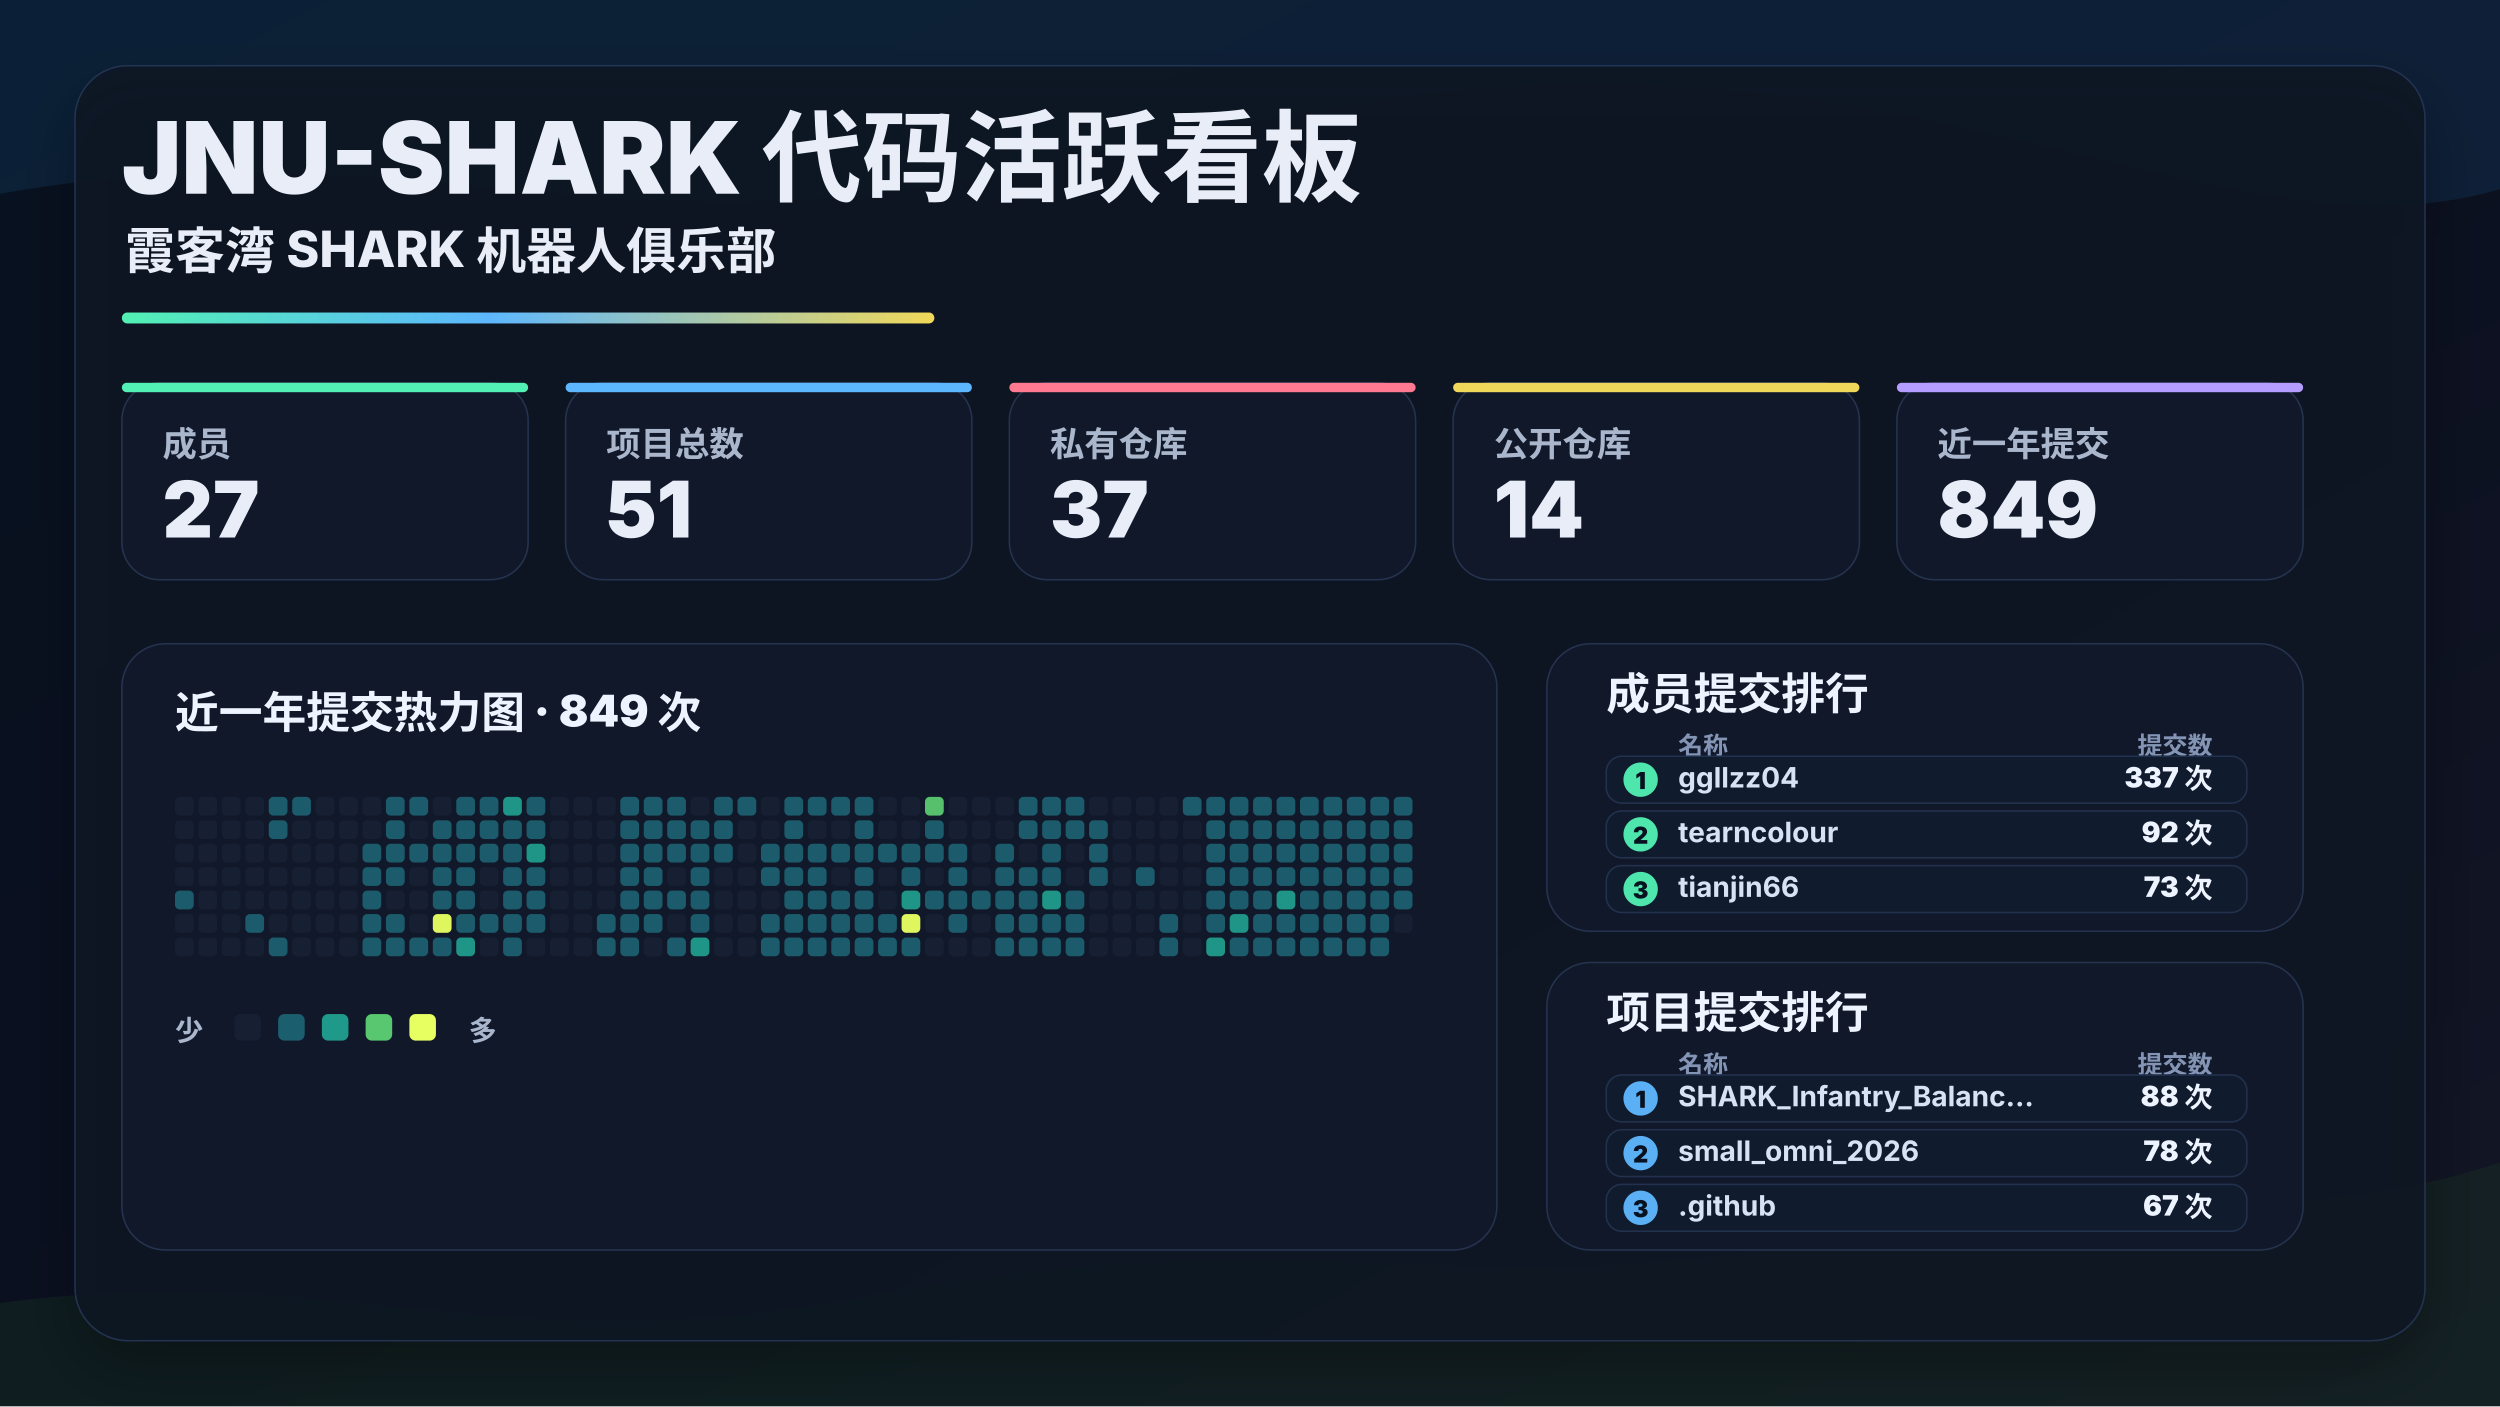
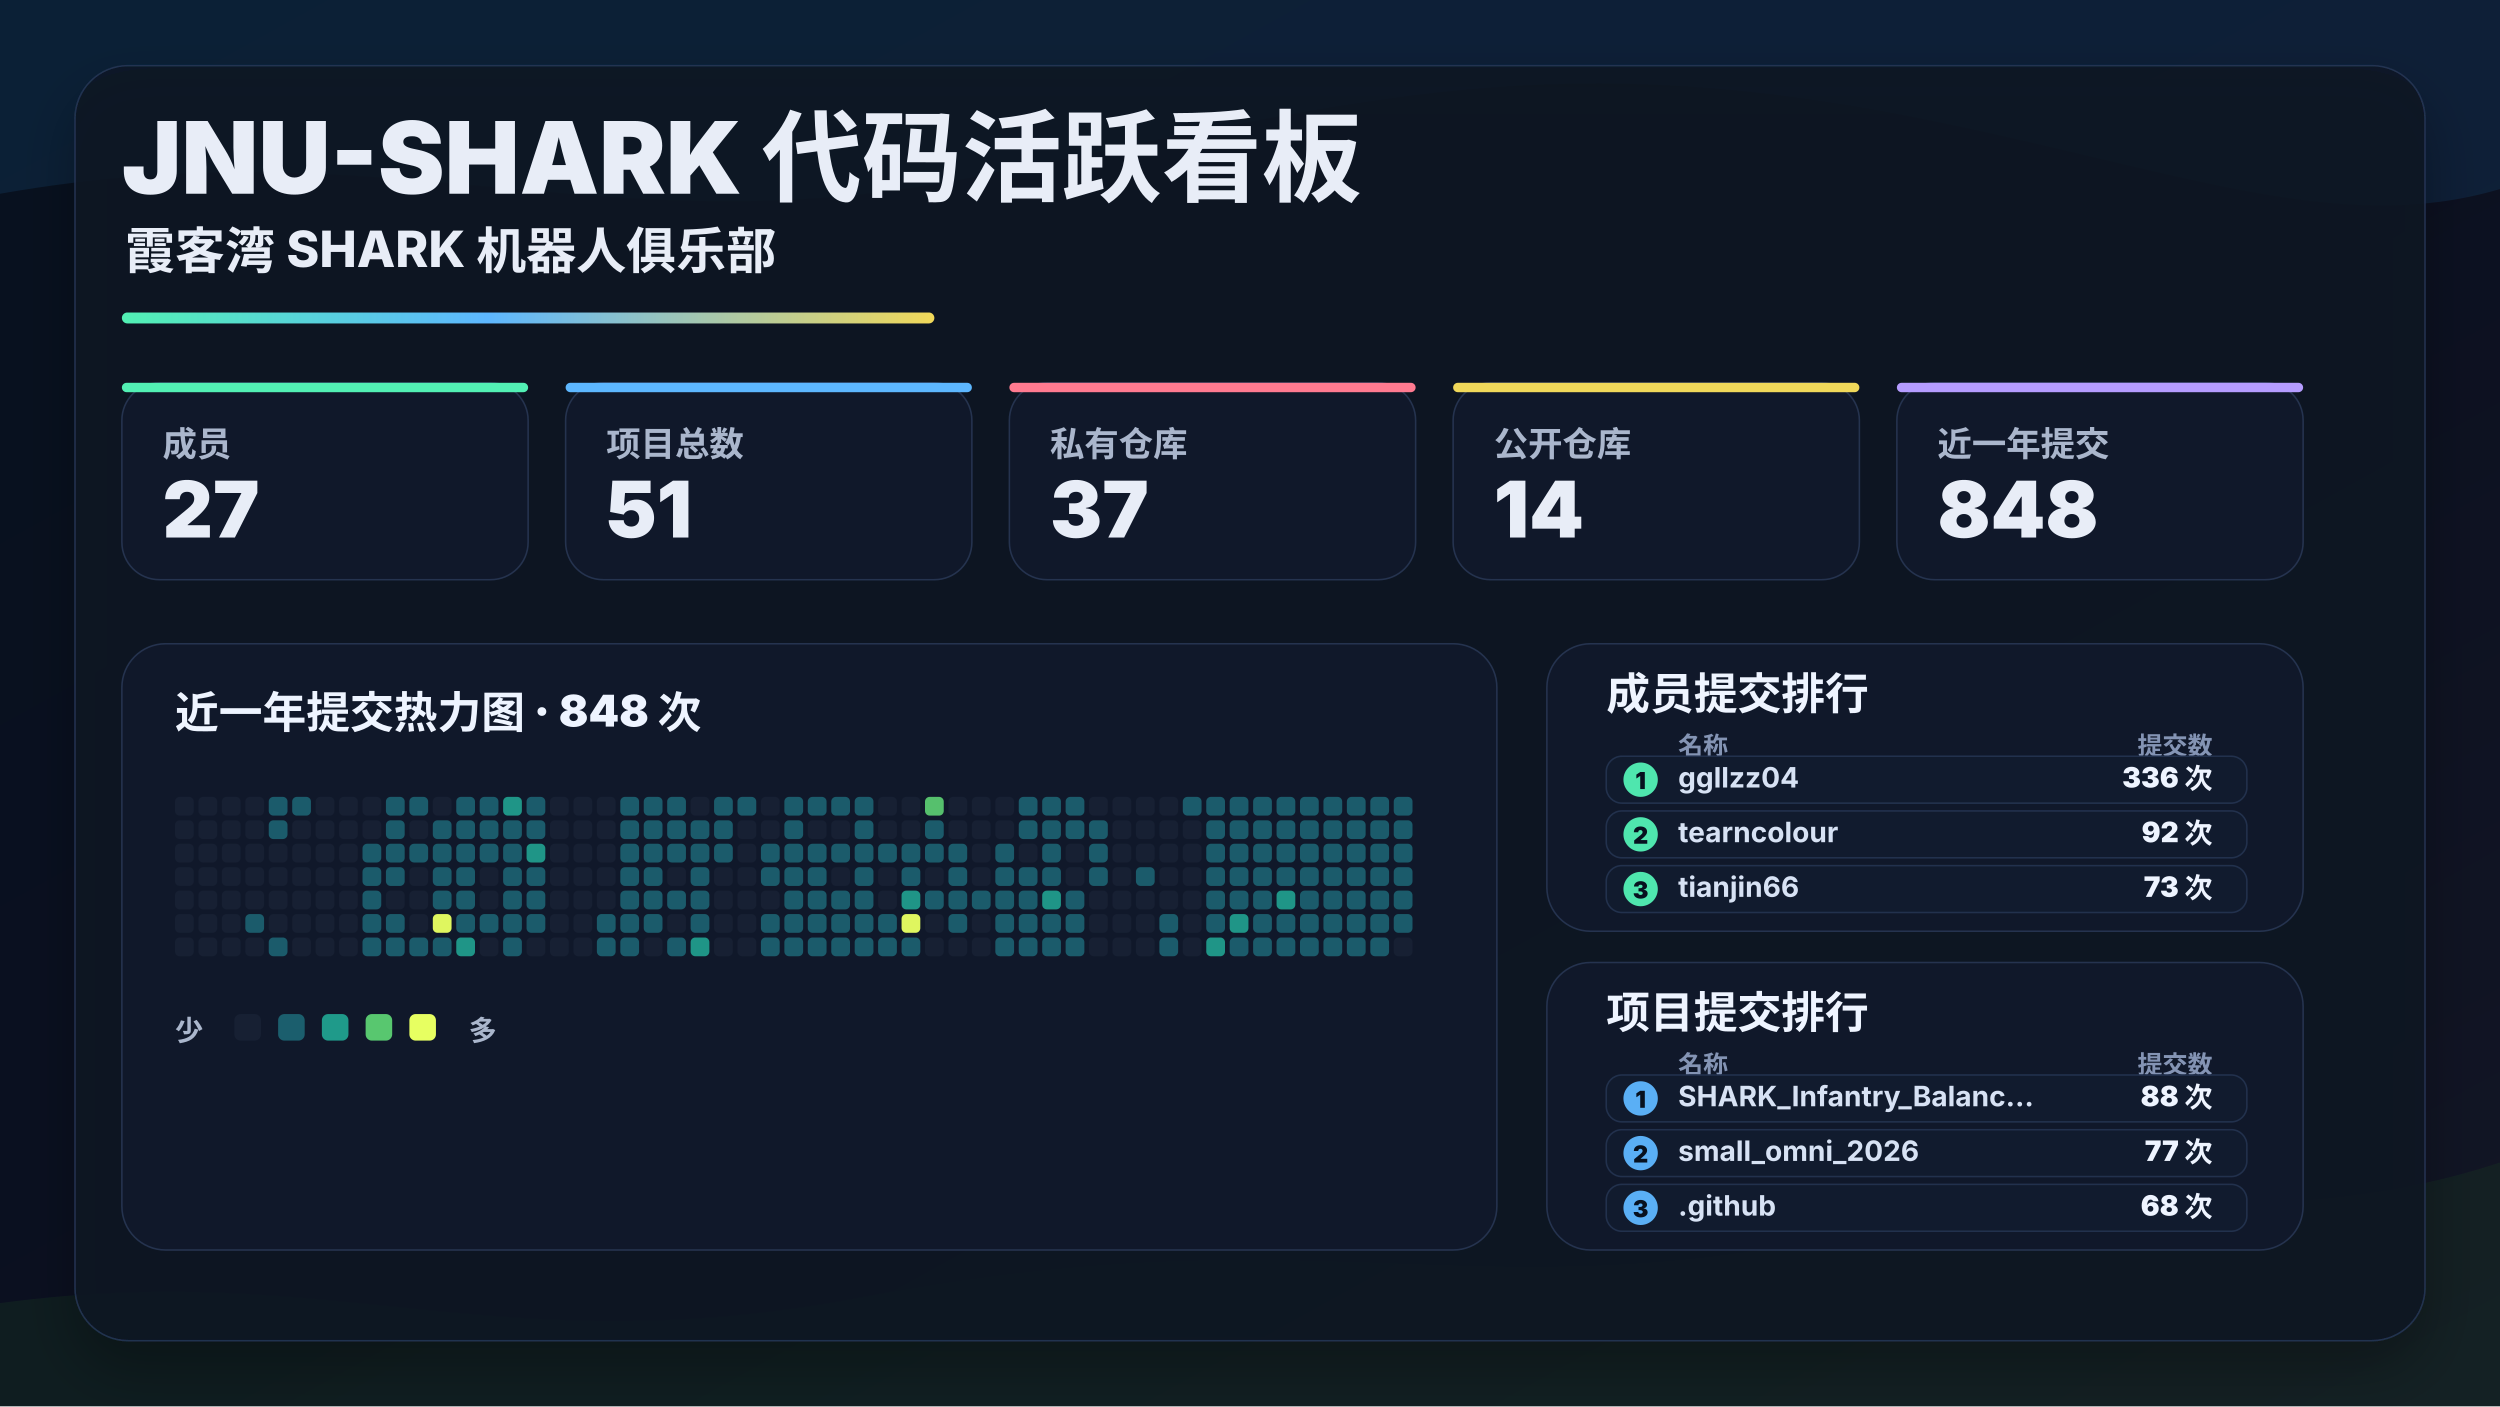
<svg xmlns="http://www.w3.org/2000/svg" width="1600" height="900" viewBox="0 0 1600 900" role="img" aria-labelledby="title desc">
  <defs>
    <linearGradient id="bg" x1="0" y1="0" x2="1" y2="1">
      <stop offset="0" stop-color="#07111f" />
      <stop offset="0.52" stop-color="#0b1020" />
      <stop offset="1" stop-color="#131625" />
    </linearGradient>
    <linearGradient id="hero" x1="0" y1="0" x2="1" y2="0">
      <stop offset="0" stop-color="#52f0b4" />
      <stop offset="0.45" stop-color="#5db7ff" />
      <stop offset="1" stop-color="#f0d85a" />
    </linearGradient>
    <filter id="softShadow" x="-10%" y="-10%" width="120%" height="120%">
      <feDropShadow dx="0" dy="18" stdDeviation="18" flood-color="#000000" flood-opacity="0.32" />
    </filter>
  </defs>
  <style>
    text { font-family: Inter, ui-sans-serif, system-ui, -apple-system, BlinkMacSystemFont, "Segoe UI", "PingFang SC", "Microsoft YaHei", sans-serif; fill: #e8edf7; }
    .title { font-size: 64px; font-weight: 900; letter-spacing: 0; }
    .subtitle { font-size: 32px; font-weight: 780; fill: #e8edf7; }
    .label { font-size: 22px; fill: #aab6cc; font-weight: 760; }
    .stat { font-size: 50px; font-weight: 900; }
    .section-title { font-size: 28px; font-weight: 860; fill: #eef4ff; }
    .table-head { font-size: 16px; fill: #8494b4; font-weight: 720; }
    .row-name { font-size: 18px; fill: #d7e2f4; font-weight: 720; }
    .row-value { font-size: 18px; fill: #eef4ff; font-weight: 860; }
    .rank { font-size: 15px; fill: #07111f; font-weight: 900; }
    .tiny { font-size: 18px; fill: #aab6cc; font-weight: 620; }
  </style>
  <rect width="1600" height="900" fill="url(#bg)" />
  <path d="M0 124 C250 80 385 160 620 114 C860 67 982 28 1220 74 C1392 108 1495 152 1600 121 L1600 0 L0 0 Z" fill="#12385c" opacity="0.38" />
  <path d="M0 834 C216 805 318 875 553 830 C835 776 935 837 1160 794 C1350 758 1464 789 1600 744 L1600 900 L0 900 Z" fill="#173622" opacity="0.36" />
  <g filter="url(#softShadow)">
    <rect x="48" y="42" width="1504" height="816" rx="34" fill="#0b1324" opacity="0.88" stroke="#263654" />
  </g>
  <text x="78" y="124" class="title">JNU-SHARK 代码活跃看板</text>
  <text x="80" y="172" class="subtitle">霞客湾 SHARK 机器人俱乐部</text>
  <rect x="78" y="200" width="520" height="7" rx="3.5" fill="url(#hero)" />
  <g>
    <rect x="78" y="245" width="260" height="126" rx="24" fill="#10182a" stroke="#25334f" />
    <rect x="78" y="245" width="260" height="6" rx="3" fill="#52f0b4" />
    <text x="104" y="292" class="label">成员</text>
    <text x="104" y="344" class="stat">27</text>
  </g>
  <g>
    <rect x="362" y="245" width="260" height="126" rx="24" fill="#10182a" stroke="#25334f" />
    <rect x="362" y="245" width="260" height="6" rx="3" fill="#5db7ff" />
    <text x="388" y="292" class="label">项目总数</text>
    <text x="388" y="344" class="stat">51</text>
  </g>
  <g>
    <rect x="646" y="245" width="260" height="126" rx="24" fill="#10182a" stroke="#25334f" />
    <rect x="646" y="245" width="260" height="6" rx="3" fill="#ff7a90" />
    <text x="672" y="292" class="label">私有仓库</text>
    <text x="672" y="344" class="stat">37</text>
  </g>
  <g>
    <rect x="930" y="245" width="260" height="126" rx="24" fill="#10182a" stroke="#25334f" />
    <rect x="930" y="245" width="260" height="6" rx="3" fill="#f0d85a" />
    <text x="956" y="292" class="label">公开仓库</text>
    <text x="956" y="344" class="stat">14</text>
  </g>
  <g>
    <rect x="1214" y="245" width="260" height="126" rx="24" fill="#10182a" stroke="#25334f" />
    <rect x="1214" y="245" width="260" height="6" rx="3" fill="#b59cff" />
    <text x="1240" y="292" class="label">近一年提交</text>
-     <text x="1240" y="344" class="stat">849</text>
+     <text x="1240" y="344" class="stat">848</text>
  </g>
  <rect x="78" y="412" width="880" height="388" rx="28" fill="#10182a" stroke="#25334f" />
-   <text x="112" y="466" class="section-title">近一年提交热力图 · 849 次</text>
+   <text x="112" y="466" class="section-title">近一年提交热力图 · 848 次</text>
  <rect x="112" y="510" width="12" height="12" rx="3" fill="#172033" opacity="0.96" />
  <rect x="112" y="525" width="12" height="12" rx="3" fill="#172033" opacity="0.96" />
  <rect x="112" y="540" width="12" height="12" rx="3" fill="#172033" opacity="0.96" />
  <rect x="112" y="555" width="12" height="12" rx="3" fill="#172033" opacity="0.96" />
-   <rect x="112" y="570" width="12" height="12" rx="3" fill="#1b5e6d" opacity="0.96" />
+   <rect x="112" y="570" width="12" height="12" rx="3" fill="#172033" opacity="0.96" />
  <rect x="112" y="585" width="12" height="12" rx="3" fill="#172033" opacity="0.96" />
  <rect x="112" y="600" width="12" height="12" rx="3" fill="#172033" opacity="0.96" />
  <rect x="127" y="510" width="12" height="12" rx="3" fill="#172033" opacity="0.96" />
  <rect x="127" y="525" width="12" height="12" rx="3" fill="#172033" opacity="0.96" />
  <rect x="127" y="540" width="12" height="12" rx="3" fill="#172033" opacity="0.96" />
  <rect x="127" y="555" width="12" height="12" rx="3" fill="#172033" opacity="0.96" />
  <rect x="127" y="570" width="12" height="12" rx="3" fill="#172033" opacity="0.96" />
  <rect x="127" y="585" width="12" height="12" rx="3" fill="#172033" opacity="0.96" />
  <rect x="127" y="600" width="12" height="12" rx="3" fill="#172033" opacity="0.96" />
  <rect x="142" y="510" width="12" height="12" rx="3" fill="#172033" opacity="0.96" />
  <rect x="142" y="525" width="12" height="12" rx="3" fill="#172033" opacity="0.96" />
  <rect x="142" y="540" width="12" height="12" rx="3" fill="#172033" opacity="0.96" />
  <rect x="142" y="555" width="12" height="12" rx="3" fill="#172033" opacity="0.96" />
  <rect x="142" y="570" width="12" height="12" rx="3" fill="#172033" opacity="0.96" />
  <rect x="142" y="585" width="12" height="12" rx="3" fill="#172033" opacity="0.96" />
  <rect x="142" y="600" width="12" height="12" rx="3" fill="#172033" opacity="0.96" />
  <rect x="157" y="510" width="12" height="12" rx="3" fill="#172033" opacity="0.96" />
  <rect x="157" y="525" width="12" height="12" rx="3" fill="#172033" opacity="0.96" />
  <rect x="157" y="540" width="12" height="12" rx="3" fill="#172033" opacity="0.96" />
  <rect x="157" y="555" width="12" height="12" rx="3" fill="#172033" opacity="0.96" />
  <rect x="157" y="570" width="12" height="12" rx="3" fill="#172033" opacity="0.96" />
  <rect x="157" y="585" width="12" height="12" rx="3" fill="#1b5e6d" opacity="0.96" />
  <rect x="157" y="600" width="12" height="12" rx="3" fill="#172033" opacity="0.96" />
  <rect x="172" y="510" width="12" height="12" rx="3" fill="#1b5e6d" opacity="0.96" />
  <rect x="172" y="525" width="12" height="12" rx="3" fill="#1b5e6d" opacity="0.96" />
  <rect x="172" y="540" width="12" height="12" rx="3" fill="#172033" opacity="0.96" />
  <rect x="172" y="555" width="12" height="12" rx="3" fill="#172033" opacity="0.96" />
  <rect x="172" y="570" width="12" height="12" rx="3" fill="#172033" opacity="0.96" />
  <rect x="172" y="585" width="12" height="12" rx="3" fill="#172033" opacity="0.96" />
  <rect x="172" y="600" width="12" height="12" rx="3" fill="#1b5e6d" opacity="0.96" />
  <rect x="187" y="510" width="12" height="12" rx="3" fill="#1b5e6d" opacity="0.96" />
  <rect x="187" y="525" width="12" height="12" rx="3" fill="#172033" opacity="0.96" />
  <rect x="187" y="540" width="12" height="12" rx="3" fill="#172033" opacity="0.96" />
  <rect x="187" y="555" width="12" height="12" rx="3" fill="#172033" opacity="0.96" />
  <rect x="187" y="570" width="12" height="12" rx="3" fill="#172033" opacity="0.96" />
  <rect x="187" y="585" width="12" height="12" rx="3" fill="#172033" opacity="0.96" />
  <rect x="187" y="600" width="12" height="12" rx="3" fill="#172033" opacity="0.96" />
  <rect x="202" y="510" width="12" height="12" rx="3" fill="#172033" opacity="0.96" />
  <rect x="202" y="525" width="12" height="12" rx="3" fill="#172033" opacity="0.96" />
  <rect x="202" y="540" width="12" height="12" rx="3" fill="#172033" opacity="0.96" />
  <rect x="202" y="555" width="12" height="12" rx="3" fill="#172033" opacity="0.96" />
  <rect x="202" y="570" width="12" height="12" rx="3" fill="#172033" opacity="0.96" />
  <rect x="202" y="585" width="12" height="12" rx="3" fill="#172033" opacity="0.96" />
  <rect x="202" y="600" width="12" height="12" rx="3" fill="#172033" opacity="0.96" />
  <rect x="217" y="510" width="12" height="12" rx="3" fill="#172033" opacity="0.96" />
  <rect x="217" y="525" width="12" height="12" rx="3" fill="#172033" opacity="0.96" />
  <rect x="217" y="540" width="12" height="12" rx="3" fill="#172033" opacity="0.96" />
  <rect x="217" y="555" width="12" height="12" rx="3" fill="#172033" opacity="0.96" />
  <rect x="217" y="570" width="12" height="12" rx="3" fill="#172033" opacity="0.96" />
  <rect x="217" y="585" width="12" height="12" rx="3" fill="#172033" opacity="0.96" />
  <rect x="217" y="600" width="12" height="12" rx="3" fill="#172033" opacity="0.96" />
  <rect x="232" y="510" width="12" height="12" rx="3" fill="#172033" opacity="0.96" />
  <rect x="232" y="525" width="12" height="12" rx="3" fill="#172033" opacity="0.96" />
  <rect x="232" y="540" width="12" height="12" rx="3" fill="#1b5e6d" opacity="0.96" />
  <rect x="232" y="555" width="12" height="12" rx="3" fill="#1b5e6d" opacity="0.96" />
  <rect x="232" y="570" width="12" height="12" rx="3" fill="#1b5e6d" opacity="0.96" />
  <rect x="232" y="585" width="12" height="12" rx="3" fill="#1b5e6d" opacity="0.96" />
  <rect x="232" y="600" width="12" height="12" rx="3" fill="#1b5e6d" opacity="0.96" />
  <rect x="247" y="510" width="12" height="12" rx="3" fill="#1b5e6d" opacity="0.96" />
  <rect x="247" y="525" width="12" height="12" rx="3" fill="#1b5e6d" opacity="0.96" />
  <rect x="247" y="540" width="12" height="12" rx="3" fill="#1b5e6d" opacity="0.96" />
  <rect x="247" y="555" width="12" height="12" rx="3" fill="#1b5e6d" opacity="0.96" />
  <rect x="247" y="570" width="12" height="12" rx="3" fill="#172033" opacity="0.96" />
  <rect x="247" y="585" width="12" height="12" rx="3" fill="#1b5e6d" opacity="0.96" />
  <rect x="247" y="600" width="12" height="12" rx="3" fill="#1b5e6d" opacity="0.96" />
  <rect x="262" y="510" width="12" height="12" rx="3" fill="#1b5e6d" opacity="0.96" />
  <rect x="262" y="525" width="12" height="12" rx="3" fill="#172033" opacity="0.96" />
  <rect x="262" y="540" width="12" height="12" rx="3" fill="#1b5e6d" opacity="0.96" />
  <rect x="262" y="555" width="12" height="12" rx="3" fill="#172033" opacity="0.96" />
  <rect x="262" y="570" width="12" height="12" rx="3" fill="#172033" opacity="0.96" />
  <rect x="262" y="585" width="12" height="12" rx="3" fill="#172033" opacity="0.96" />
  <rect x="262" y="600" width="12" height="12" rx="3" fill="#1b5e6d" opacity="0.96" />
  <rect x="277" y="510" width="12" height="12" rx="3" fill="#172033" opacity="0.96" />
  <rect x="277" y="525" width="12" height="12" rx="3" fill="#1b5e6d" opacity="0.96" />
  <rect x="277" y="540" width="12" height="12" rx="3" fill="#1b5e6d" opacity="0.96" />
  <rect x="277" y="555" width="12" height="12" rx="3" fill="#1b5e6d" opacity="0.96" />
  <rect x="277" y="570" width="12" height="12" rx="3" fill="#1b5e6d" opacity="0.96" />
  <rect x="277" y="585" width="12" height="12" rx="3" fill="#e7ff61" opacity="0.96" />
  <rect x="277" y="600" width="12" height="12" rx="3" fill="#1b5e6d" opacity="0.96" />
  <rect x="292" y="510" width="12" height="12" rx="3" fill="#1b5e6d" opacity="0.96" />
  <rect x="292" y="525" width="12" height="12" rx="3" fill="#1b5e6d" opacity="0.96" />
  <rect x="292" y="540" width="12" height="12" rx="3" fill="#1b5e6d" opacity="0.96" />
  <rect x="292" y="555" width="12" height="12" rx="3" fill="#1b5e6d" opacity="0.96" />
  <rect x="292" y="570" width="12" height="12" rx="3" fill="#1b5e6d" opacity="0.96" />
  <rect x="292" y="585" width="12" height="12" rx="3" fill="#1b5e6d" opacity="0.96" />
  <rect x="292" y="600" width="12" height="12" rx="3" fill="#1f9a8a" opacity="0.96" />
  <rect x="307" y="510" width="12" height="12" rx="3" fill="#1b5e6d" opacity="0.96" />
  <rect x="307" y="525" width="12" height="12" rx="3" fill="#1b5e6d" opacity="0.96" />
  <rect x="307" y="540" width="12" height="12" rx="3" fill="#1b5e6d" opacity="0.96" />
  <rect x="307" y="555" width="12" height="12" rx="3" fill="#172033" opacity="0.96" />
  <rect x="307" y="570" width="12" height="12" rx="3" fill="#172033" opacity="0.96" />
  <rect x="307" y="585" width="12" height="12" rx="3" fill="#1b5e6d" opacity="0.96" />
  <rect x="307" y="600" width="12" height="12" rx="3" fill="#172033" opacity="0.96" />
  <rect x="322" y="510" width="12" height="12" rx="3" fill="#1f9a8a" opacity="0.96" />
  <rect x="322" y="525" width="12" height="12" rx="3" fill="#1b5e6d" opacity="0.96" />
  <rect x="322" y="540" width="12" height="12" rx="3" fill="#1b5e6d" opacity="0.96" />
  <rect x="322" y="555" width="12" height="12" rx="3" fill="#1b5e6d" opacity="0.96" />
  <rect x="322" y="570" width="12" height="12" rx="3" fill="#1b5e6d" opacity="0.96" />
  <rect x="322" y="585" width="12" height="12" rx="3" fill="#1b5e6d" opacity="0.96" />
  <rect x="322" y="600" width="12" height="12" rx="3" fill="#1b5e6d" opacity="0.96" />
  <rect x="337" y="510" width="12" height="12" rx="3" fill="#1b5e6d" opacity="0.96" />
  <rect x="337" y="525" width="12" height="12" rx="3" fill="#1b5e6d" opacity="0.96" />
  <rect x="337" y="540" width="12" height="12" rx="3" fill="#1f9a8a" opacity="0.96" />
  <rect x="337" y="555" width="12" height="12" rx="3" fill="#1b5e6d" opacity="0.96" />
  <rect x="337" y="570" width="12" height="12" rx="3" fill="#1b5e6d" opacity="0.96" />
  <rect x="337" y="585" width="12" height="12" rx="3" fill="#1b5e6d" opacity="0.96" />
  <rect x="337" y="600" width="12" height="12" rx="3" fill="#172033" opacity="0.96" />
  <rect x="352" y="510" width="12" height="12" rx="3" fill="#172033" opacity="0.96" />
  <rect x="352" y="525" width="12" height="12" rx="3" fill="#172033" opacity="0.96" />
  <rect x="352" y="540" width="12" height="12" rx="3" fill="#172033" opacity="0.96" />
  <rect x="352" y="555" width="12" height="12" rx="3" fill="#172033" opacity="0.96" />
  <rect x="352" y="570" width="12" height="12" rx="3" fill="#172033" opacity="0.96" />
  <rect x="352" y="585" width="12" height="12" rx="3" fill="#172033" opacity="0.96" />
  <rect x="352" y="600" width="12" height="12" rx="3" fill="#172033" opacity="0.96" />
  <rect x="367" y="510" width="12" height="12" rx="3" fill="#172033" opacity="0.96" />
  <rect x="367" y="525" width="12" height="12" rx="3" fill="#172033" opacity="0.96" />
  <rect x="367" y="540" width="12" height="12" rx="3" fill="#172033" opacity="0.96" />
  <rect x="367" y="555" width="12" height="12" rx="3" fill="#172033" opacity="0.96" />
  <rect x="367" y="570" width="12" height="12" rx="3" fill="#172033" opacity="0.96" />
  <rect x="367" y="585" width="12" height="12" rx="3" fill="#172033" opacity="0.96" />
  <rect x="367" y="600" width="12" height="12" rx="3" fill="#172033" opacity="0.96" />
  <rect x="382" y="510" width="12" height="12" rx="3" fill="#172033" opacity="0.96" />
  <rect x="382" y="525" width="12" height="12" rx="3" fill="#172033" opacity="0.96" />
  <rect x="382" y="540" width="12" height="12" rx="3" fill="#172033" opacity="0.96" />
  <rect x="382" y="555" width="12" height="12" rx="3" fill="#172033" opacity="0.96" />
  <rect x="382" y="570" width="12" height="12" rx="3" fill="#172033" opacity="0.96" />
  <rect x="382" y="585" width="12" height="12" rx="3" fill="#1b5e6d" opacity="0.96" />
  <rect x="382" y="600" width="12" height="12" rx="3" fill="#1b5e6d" opacity="0.96" />
  <rect x="397" y="510" width="12" height="12" rx="3" fill="#1b5e6d" opacity="0.96" />
  <rect x="397" y="525" width="12" height="12" rx="3" fill="#1b5e6d" opacity="0.96" />
  <rect x="397" y="540" width="12" height="12" rx="3" fill="#1b5e6d" opacity="0.96" />
  <rect x="397" y="555" width="12" height="12" rx="3" fill="#1b5e6d" opacity="0.96" />
  <rect x="397" y="570" width="12" height="12" rx="3" fill="#1b5e6d" opacity="0.96" />
  <rect x="397" y="585" width="12" height="12" rx="3" fill="#1b5e6d" opacity="0.96" />
  <rect x="397" y="600" width="12" height="12" rx="3" fill="#1b5e6d" opacity="0.96" />
  <rect x="412" y="510" width="12" height="12" rx="3" fill="#1b5e6d" opacity="0.96" />
  <rect x="412" y="525" width="12" height="12" rx="3" fill="#1b5e6d" opacity="0.96" />
  <rect x="412" y="540" width="12" height="12" rx="3" fill="#1b5e6d" opacity="0.96" />
  <rect x="412" y="555" width="12" height="12" rx="3" fill="#1b5e6d" opacity="0.96" />
  <rect x="412" y="570" width="12" height="12" rx="3" fill="#1b5e6d" opacity="0.96" />
  <rect x="412" y="585" width="12" height="12" rx="3" fill="#1b5e6d" opacity="0.96" />
  <rect x="412" y="600" width="12" height="12" rx="3" fill="#172033" opacity="0.96" />
  <rect x="427" y="510" width="12" height="12" rx="3" fill="#1b5e6d" opacity="0.96" />
  <rect x="427" y="525" width="12" height="12" rx="3" fill="#1b5e6d" opacity="0.96" />
  <rect x="427" y="540" width="12" height="12" rx="3" fill="#1b5e6d" opacity="0.96" />
  <rect x="427" y="555" width="12" height="12" rx="3" fill="#172033" opacity="0.96" />
  <rect x="427" y="570" width="12" height="12" rx="3" fill="#1b5e6d" opacity="0.96" />
  <rect x="427" y="585" width="12" height="12" rx="3" fill="#172033" opacity="0.96" />
  <rect x="427" y="600" width="12" height="12" rx="3" fill="#1b5e6d" opacity="0.96" />
  <rect x="442" y="510" width="12" height="12" rx="3" fill="#172033" opacity="0.96" />
  <rect x="442" y="525" width="12" height="12" rx="3" fill="#1b5e6d" opacity="0.96" />
  <rect x="442" y="540" width="12" height="12" rx="3" fill="#1b5e6d" opacity="0.96" />
  <rect x="442" y="555" width="12" height="12" rx="3" fill="#1b5e6d" opacity="0.96" />
  <rect x="442" y="570" width="12" height="12" rx="3" fill="#1b5e6d" opacity="0.96" />
  <rect x="442" y="585" width="12" height="12" rx="3" fill="#1b5e6d" opacity="0.96" />
  <rect x="442" y="600" width="12" height="12" rx="3" fill="#1f9a8a" opacity="0.96" />
  <rect x="457" y="510" width="12" height="12" rx="3" fill="#1b5e6d" opacity="0.96" />
  <rect x="457" y="525" width="12" height="12" rx="3" fill="#1b5e6d" opacity="0.96" />
  <rect x="457" y="540" width="12" height="12" rx="3" fill="#1b5e6d" opacity="0.96" />
  <rect x="457" y="555" width="12" height="12" rx="3" fill="#172033" opacity="0.96" />
  <rect x="457" y="570" width="12" height="12" rx="3" fill="#172033" opacity="0.96" />
  <rect x="457" y="585" width="12" height="12" rx="3" fill="#172033" opacity="0.96" />
  <rect x="457" y="600" width="12" height="12" rx="3" fill="#172033" opacity="0.96" />
  <rect x="472" y="510" width="12" height="12" rx="3" fill="#1b5e6d" opacity="0.96" />
  <rect x="472" y="525" width="12" height="12" rx="3" fill="#172033" opacity="0.96" />
  <rect x="472" y="540" width="12" height="12" rx="3" fill="#172033" opacity="0.96" />
  <rect x="472" y="555" width="12" height="12" rx="3" fill="#172033" opacity="0.96" />
  <rect x="472" y="570" width="12" height="12" rx="3" fill="#172033" opacity="0.96" />
  <rect x="472" y="585" width="12" height="12" rx="3" fill="#172033" opacity="0.96" />
  <rect x="472" y="600" width="12" height="12" rx="3" fill="#172033" opacity="0.96" />
  <rect x="487" y="510" width="12" height="12" rx="3" fill="#172033" opacity="0.96" />
  <rect x="487" y="525" width="12" height="12" rx="3" fill="#172033" opacity="0.96" />
  <rect x="487" y="540" width="12" height="12" rx="3" fill="#1b5e6d" opacity="0.96" />
  <rect x="487" y="555" width="12" height="12" rx="3" fill="#1b5e6d" opacity="0.96" />
  <rect x="487" y="570" width="12" height="12" rx="3" fill="#172033" opacity="0.96" />
  <rect x="487" y="585" width="12" height="12" rx="3" fill="#1b5e6d" opacity="0.96" />
  <rect x="487" y="600" width="12" height="12" rx="3" fill="#1b5e6d" opacity="0.96" />
  <rect x="502" y="510" width="12" height="12" rx="3" fill="#1b5e6d" opacity="0.96" />
  <rect x="502" y="525" width="12" height="12" rx="3" fill="#1b5e6d" opacity="0.96" />
  <rect x="502" y="540" width="12" height="12" rx="3" fill="#1b5e6d" opacity="0.96" />
  <rect x="502" y="555" width="12" height="12" rx="3" fill="#1b5e6d" opacity="0.96" />
  <rect x="502" y="570" width="12" height="12" rx="3" fill="#1b5e6d" opacity="0.96" />
  <rect x="502" y="585" width="12" height="12" rx="3" fill="#1b5e6d" opacity="0.96" />
  <rect x="502" y="600" width="12" height="12" rx="3" fill="#1b5e6d" opacity="0.96" />
  <rect x="517" y="510" width="12" height="12" rx="3" fill="#1b5e6d" opacity="0.96" />
  <rect x="517" y="525" width="12" height="12" rx="3" fill="#172033" opacity="0.96" />
  <rect x="517" y="540" width="12" height="12" rx="3" fill="#1b5e6d" opacity="0.96" />
  <rect x="517" y="555" width="12" height="12" rx="3" fill="#1b5e6d" opacity="0.96" />
  <rect x="517" y="570" width="12" height="12" rx="3" fill="#1b5e6d" opacity="0.96" />
  <rect x="517" y="585" width="12" height="12" rx="3" fill="#1b5e6d" opacity="0.96" />
  <rect x="517" y="600" width="12" height="12" rx="3" fill="#1b5e6d" opacity="0.96" />
  <rect x="532" y="510" width="12" height="12" rx="3" fill="#1b5e6d" opacity="0.96" />
  <rect x="532" y="525" width="12" height="12" rx="3" fill="#172033" opacity="0.96" />
  <rect x="532" y="540" width="12" height="12" rx="3" fill="#1b5e6d" opacity="0.96" />
  <rect x="532" y="555" width="12" height="12" rx="3" fill="#172033" opacity="0.96" />
  <rect x="532" y="570" width="12" height="12" rx="3" fill="#1b5e6d" opacity="0.96" />
  <rect x="532" y="585" width="12" height="12" rx="3" fill="#1b5e6d" opacity="0.96" />
  <rect x="532" y="600" width="12" height="12" rx="3" fill="#1b5e6d" opacity="0.96" />
  <rect x="547" y="510" width="12" height="12" rx="3" fill="#1b5e6d" opacity="0.96" />
  <rect x="547" y="525" width="12" height="12" rx="3" fill="#1b5e6d" opacity="0.96" />
  <rect x="547" y="540" width="12" height="12" rx="3" fill="#1b5e6d" opacity="0.96" />
  <rect x="547" y="555" width="12" height="12" rx="3" fill="#1b5e6d" opacity="0.96" />
  <rect x="547" y="570" width="12" height="12" rx="3" fill="#1b5e6d" opacity="0.96" />
  <rect x="547" y="585" width="12" height="12" rx="3" fill="#1b5e6d" opacity="0.96" />
  <rect x="547" y="600" width="12" height="12" rx="3" fill="#1b5e6d" opacity="0.96" />
  <rect x="562" y="510" width="12" height="12" rx="3" fill="#172033" opacity="0.96" />
  <rect x="562" y="525" width="12" height="12" rx="3" fill="#172033" opacity="0.96" />
  <rect x="562" y="540" width="12" height="12" rx="3" fill="#1b5e6d" opacity="0.96" />
  <rect x="562" y="555" width="12" height="12" rx="3" fill="#172033" opacity="0.96" />
  <rect x="562" y="570" width="12" height="12" rx="3" fill="#172033" opacity="0.96" />
  <rect x="562" y="585" width="12" height="12" rx="3" fill="#1b5e6d" opacity="0.96" />
  <rect x="562" y="600" width="12" height="12" rx="3" fill="#1b5e6d" opacity="0.96" />
  <rect x="577" y="510" width="12" height="12" rx="3" fill="#172033" opacity="0.96" />
  <rect x="577" y="525" width="12" height="12" rx="3" fill="#172033" opacity="0.96" />
  <rect x="577" y="540" width="12" height="12" rx="3" fill="#1b5e6d" opacity="0.96" />
  <rect x="577" y="555" width="12" height="12" rx="3" fill="#1b5e6d" opacity="0.96" />
  <rect x="577" y="570" width="12" height="12" rx="3" fill="#1f9a8a" opacity="0.96" />
  <rect x="577" y="585" width="12" height="12" rx="3" fill="#e7ff61" opacity="0.96" />
  <rect x="577" y="600" width="12" height="12" rx="3" fill="#1b5e6d" opacity="0.96" />
  <rect x="592" y="510" width="12" height="12" rx="3" fill="#58c76f" opacity="0.96" />
  <rect x="592" y="525" width="12" height="12" rx="3" fill="#1b5e6d" opacity="0.96" />
  <rect x="592" y="540" width="12" height="12" rx="3" fill="#1b5e6d" opacity="0.96" />
  <rect x="592" y="555" width="12" height="12" rx="3" fill="#172033" opacity="0.96" />
  <rect x="592" y="570" width="12" height="12" rx="3" fill="#1b5e6d" opacity="0.96" />
  <rect x="592" y="585" width="12" height="12" rx="3" fill="#172033" opacity="0.96" />
  <rect x="592" y="600" width="12" height="12" rx="3" fill="#172033" opacity="0.96" />
  <rect x="607" y="510" width="12" height="12" rx="3" fill="#172033" opacity="0.96" />
  <rect x="607" y="525" width="12" height="12" rx="3" fill="#172033" opacity="0.96" />
  <rect x="607" y="540" width="12" height="12" rx="3" fill="#1b5e6d" opacity="0.96" />
  <rect x="607" y="555" width="12" height="12" rx="3" fill="#1b5e6d" opacity="0.96" />
  <rect x="607" y="570" width="12" height="12" rx="3" fill="#1b5e6d" opacity="0.96" />
  <rect x="607" y="585" width="12" height="12" rx="3" fill="#1b5e6d" opacity="0.96" />
  <rect x="607" y="600" width="12" height="12" rx="3" fill="#172033" opacity="0.96" />
  <rect x="622" y="510" width="12" height="12" rx="3" fill="#172033" opacity="0.96" />
  <rect x="622" y="525" width="12" height="12" rx="3" fill="#172033" opacity="0.96" />
  <rect x="622" y="540" width="12" height="12" rx="3" fill="#172033" opacity="0.96" />
  <rect x="622" y="555" width="12" height="12" rx="3" fill="#172033" opacity="0.96" />
  <rect x="622" y="570" width="12" height="12" rx="3" fill="#1b5e6d" opacity="0.96" />
  <rect x="622" y="585" width="12" height="12" rx="3" fill="#172033" opacity="0.96" />
  <rect x="622" y="600" width="12" height="12" rx="3" fill="#172033" opacity="0.96" />
  <rect x="637" y="510" width="12" height="12" rx="3" fill="#172033" opacity="0.96" />
  <rect x="637" y="525" width="12" height="12" rx="3" fill="#172033" opacity="0.96" />
  <rect x="637" y="540" width="12" height="12" rx="3" fill="#1b5e6d" opacity="0.96" />
  <rect x="637" y="555" width="12" height="12" rx="3" fill="#1b5e6d" opacity="0.96" />
  <rect x="637" y="570" width="12" height="12" rx="3" fill="#1b5e6d" opacity="0.96" />
  <rect x="637" y="585" width="12" height="12" rx="3" fill="#1b5e6d" opacity="0.96" />
  <rect x="637" y="600" width="12" height="12" rx="3" fill="#1b5e6d" opacity="0.96" />
  <rect x="652" y="510" width="12" height="12" rx="3" fill="#1b5e6d" opacity="0.96" />
  <rect x="652" y="525" width="12" height="12" rx="3" fill="#1b5e6d" opacity="0.96" />
  <rect x="652" y="540" width="12" height="12" rx="3" fill="#172033" opacity="0.96" />
  <rect x="652" y="555" width="12" height="12" rx="3" fill="#1b5e6d" opacity="0.96" />
  <rect x="652" y="570" width="12" height="12" rx="3" fill="#1b5e6d" opacity="0.96" />
  <rect x="652" y="585" width="12" height="12" rx="3" fill="#1b5e6d" opacity="0.96" />
  <rect x="652" y="600" width="12" height="12" rx="3" fill="#1b5e6d" opacity="0.96" />
  <rect x="667" y="510" width="12" height="12" rx="3" fill="#1b5e6d" opacity="0.96" />
  <rect x="667" y="525" width="12" height="12" rx="3" fill="#1b5e6d" opacity="0.96" />
  <rect x="667" y="540" width="12" height="12" rx="3" fill="#1b5e6d" opacity="0.96" />
  <rect x="667" y="555" width="12" height="12" rx="3" fill="#1b5e6d" opacity="0.96" />
  <rect x="667" y="570" width="12" height="12" rx="3" fill="#1f9a8a" opacity="0.96" />
  <rect x="667" y="585" width="12" height="12" rx="3" fill="#1b5e6d" opacity="0.96" />
  <rect x="667" y="600" width="12" height="12" rx="3" fill="#1b5e6d" opacity="0.96" />
  <rect x="682" y="510" width="12" height="12" rx="3" fill="#1b5e6d" opacity="0.96" />
  <rect x="682" y="525" width="12" height="12" rx="3" fill="#1b5e6d" opacity="0.96" />
  <rect x="682" y="540" width="12" height="12" rx="3" fill="#172033" opacity="0.96" />
  <rect x="682" y="555" width="12" height="12" rx="3" fill="#172033" opacity="0.96" />
  <rect x="682" y="570" width="12" height="12" rx="3" fill="#1b5e6d" opacity="0.96" />
  <rect x="682" y="585" width="12" height="12" rx="3" fill="#1b5e6d" opacity="0.96" />
  <rect x="682" y="600" width="12" height="12" rx="3" fill="#1b5e6d" opacity="0.96" />
  <rect x="697" y="510" width="12" height="12" rx="3" fill="#172033" opacity="0.96" />
  <rect x="697" y="525" width="12" height="12" rx="3" fill="#1b5e6d" opacity="0.96" />
  <rect x="697" y="540" width="12" height="12" rx="3" fill="#1b5e6d" opacity="0.96" />
  <rect x="697" y="555" width="12" height="12" rx="3" fill="#1b5e6d" opacity="0.96" />
  <rect x="697" y="570" width="12" height="12" rx="3" fill="#172033" opacity="0.96" />
  <rect x="697" y="585" width="12" height="12" rx="3" fill="#172033" opacity="0.96" />
  <rect x="697" y="600" width="12" height="12" rx="3" fill="#172033" opacity="0.96" />
  <rect x="712" y="510" width="12" height="12" rx="3" fill="#172033" opacity="0.96" />
  <rect x="712" y="525" width="12" height="12" rx="3" fill="#172033" opacity="0.96" />
  <rect x="712" y="540" width="12" height="12" rx="3" fill="#172033" opacity="0.96" />
  <rect x="712" y="555" width="12" height="12" rx="3" fill="#172033" opacity="0.96" />
  <rect x="712" y="570" width="12" height="12" rx="3" fill="#172033" opacity="0.96" />
  <rect x="712" y="585" width="12" height="12" rx="3" fill="#172033" opacity="0.96" />
  <rect x="712" y="600" width="12" height="12" rx="3" fill="#172033" opacity="0.96" />
  <rect x="727" y="510" width="12" height="12" rx="3" fill="#172033" opacity="0.96" />
  <rect x="727" y="525" width="12" height="12" rx="3" fill="#172033" opacity="0.96" />
  <rect x="727" y="540" width="12" height="12" rx="3" fill="#172033" opacity="0.96" />
  <rect x="727" y="555" width="12" height="12" rx="3" fill="#1b5e6d" opacity="0.96" />
  <rect x="727" y="570" width="12" height="12" rx="3" fill="#172033" opacity="0.96" />
  <rect x="727" y="585" width="12" height="12" rx="3" fill="#172033" opacity="0.96" />
  <rect x="727" y="600" width="12" height="12" rx="3" fill="#172033" opacity="0.96" />
  <rect x="742" y="510" width="12" height="12" rx="3" fill="#172033" opacity="0.96" />
  <rect x="742" y="525" width="12" height="12" rx="3" fill="#172033" opacity="0.96" />
  <rect x="742" y="540" width="12" height="12" rx="3" fill="#172033" opacity="0.96" />
  <rect x="742" y="555" width="12" height="12" rx="3" fill="#172033" opacity="0.96" />
  <rect x="742" y="570" width="12" height="12" rx="3" fill="#172033" opacity="0.96" />
  <rect x="742" y="585" width="12" height="12" rx="3" fill="#1b5e6d" opacity="0.96" />
  <rect x="742" y="600" width="12" height="12" rx="3" fill="#1b5e6d" opacity="0.96" />
  <rect x="757" y="510" width="12" height="12" rx="3" fill="#1b5e6d" opacity="0.96" />
  <rect x="757" y="525" width="12" height="12" rx="3" fill="#172033" opacity="0.96" />
  <rect x="757" y="540" width="12" height="12" rx="3" fill="#172033" opacity="0.96" />
  <rect x="757" y="555" width="12" height="12" rx="3" fill="#172033" opacity="0.96" />
  <rect x="757" y="570" width="12" height="12" rx="3" fill="#172033" opacity="0.96" />
  <rect x="757" y="585" width="12" height="12" rx="3" fill="#172033" opacity="0.96" />
  <rect x="757" y="600" width="12" height="12" rx="3" fill="#172033" opacity="0.96" />
  <rect x="772" y="510" width="12" height="12" rx="3" fill="#1b5e6d" opacity="0.96" />
  <rect x="772" y="525" width="12" height="12" rx="3" fill="#1b5e6d" opacity="0.96" />
  <rect x="772" y="540" width="12" height="12" rx="3" fill="#1b5e6d" opacity="0.96" />
  <rect x="772" y="555" width="12" height="12" rx="3" fill="#1b5e6d" opacity="0.96" />
  <rect x="772" y="570" width="12" height="12" rx="3" fill="#1b5e6d" opacity="0.96" />
  <rect x="772" y="585" width="12" height="12" rx="3" fill="#1b5e6d" opacity="0.96" />
  <rect x="772" y="600" width="12" height="12" rx="3" fill="#1f9a8a" opacity="0.96" />
  <rect x="787" y="510" width="12" height="12" rx="3" fill="#1b5e6d" opacity="0.96" />
  <rect x="787" y="525" width="12" height="12" rx="3" fill="#1b5e6d" opacity="0.96" />
  <rect x="787" y="540" width="12" height="12" rx="3" fill="#1b5e6d" opacity="0.96" />
  <rect x="787" y="555" width="12" height="12" rx="3" fill="#1b5e6d" opacity="0.96" />
  <rect x="787" y="570" width="12" height="12" rx="3" fill="#1b5e6d" opacity="0.96" />
  <rect x="787" y="585" width="12" height="12" rx="3" fill="#1f9a8a" opacity="0.96" />
  <rect x="787" y="600" width="12" height="12" rx="3" fill="#1b5e6d" opacity="0.96" />
  <rect x="802" y="510" width="12" height="12" rx="3" fill="#1b5e6d" opacity="0.96" />
  <rect x="802" y="525" width="12" height="12" rx="3" fill="#1b5e6d" opacity="0.96" />
  <rect x="802" y="540" width="12" height="12" rx="3" fill="#1b5e6d" opacity="0.96" />
  <rect x="802" y="555" width="12" height="12" rx="3" fill="#1b5e6d" opacity="0.96" />
  <rect x="802" y="570" width="12" height="12" rx="3" fill="#1b5e6d" opacity="0.96" />
  <rect x="802" y="585" width="12" height="12" rx="3" fill="#1b5e6d" opacity="0.96" />
  <rect x="802" y="600" width="12" height="12" rx="3" fill="#1b5e6d" opacity="0.96" />
  <rect x="817" y="510" width="12" height="12" rx="3" fill="#1b5e6d" opacity="0.96" />
  <rect x="817" y="525" width="12" height="12" rx="3" fill="#1b5e6d" opacity="0.96" />
  <rect x="817" y="540" width="12" height="12" rx="3" fill="#1b5e6d" opacity="0.96" />
  <rect x="817" y="555" width="12" height="12" rx="3" fill="#1b5e6d" opacity="0.96" />
  <rect x="817" y="570" width="12" height="12" rx="3" fill="#1f9a8a" opacity="0.96" />
  <rect x="817" y="585" width="12" height="12" rx="3" fill="#1b5e6d" opacity="0.96" />
  <rect x="817" y="600" width="12" height="12" rx="3" fill="#1b5e6d" opacity="0.96" />
  <rect x="832" y="510" width="12" height="12" rx="3" fill="#1b5e6d" opacity="0.96" />
  <rect x="832" y="525" width="12" height="12" rx="3" fill="#1b5e6d" opacity="0.96" />
  <rect x="832" y="540" width="12" height="12" rx="3" fill="#1b5e6d" opacity="0.96" />
  <rect x="832" y="555" width="12" height="12" rx="3" fill="#1b5e6d" opacity="0.96" />
  <rect x="832" y="570" width="12" height="12" rx="3" fill="#1b5e6d" opacity="0.96" />
  <rect x="832" y="585" width="12" height="12" rx="3" fill="#1b5e6d" opacity="0.96" />
  <rect x="832" y="600" width="12" height="12" rx="3" fill="#1b5e6d" opacity="0.96" />
  <rect x="847" y="510" width="12" height="12" rx="3" fill="#1b5e6d" opacity="0.96" />
  <rect x="847" y="525" width="12" height="12" rx="3" fill="#1b5e6d" opacity="0.96" />
  <rect x="847" y="540" width="12" height="12" rx="3" fill="#1b5e6d" opacity="0.96" />
  <rect x="847" y="555" width="12" height="12" rx="3" fill="#1b5e6d" opacity="0.96" />
  <rect x="847" y="570" width="12" height="12" rx="3" fill="#1b5e6d" opacity="0.96" />
  <rect x="847" y="585" width="12" height="12" rx="3" fill="#1b5e6d" opacity="0.96" />
  <rect x="847" y="600" width="12" height="12" rx="3" fill="#1b5e6d" opacity="0.96" />
  <rect x="862" y="510" width="12" height="12" rx="3" fill="#1b5e6d" opacity="0.96" />
  <rect x="862" y="525" width="12" height="12" rx="3" fill="#1b5e6d" opacity="0.96" />
  <rect x="862" y="540" width="12" height="12" rx="3" fill="#1b5e6d" opacity="0.96" />
  <rect x="862" y="555" width="12" height="12" rx="3" fill="#1b5e6d" opacity="0.96" />
  <rect x="862" y="570" width="12" height="12" rx="3" fill="#1b5e6d" opacity="0.96" />
  <rect x="862" y="585" width="12" height="12" rx="3" fill="#1b5e6d" opacity="0.96" />
  <rect x="862" y="600" width="12" height="12" rx="3" fill="#1b5e6d" opacity="0.96" />
  <rect x="877" y="510" width="12" height="12" rx="3" fill="#1b5e6d" opacity="0.96" />
  <rect x="877" y="525" width="12" height="12" rx="3" fill="#1b5e6d" opacity="0.96" />
  <rect x="877" y="540" width="12" height="12" rx="3" fill="#1b5e6d" opacity="0.96" />
  <rect x="877" y="555" width="12" height="12" rx="3" fill="#1b5e6d" opacity="0.96" />
  <rect x="877" y="570" width="12" height="12" rx="3" fill="#1b5e6d" opacity="0.96" />
  <rect x="877" y="585" width="12" height="12" rx="3" fill="#1b5e6d" opacity="0.96" />
  <rect x="877" y="600" width="12" height="12" rx="3" fill="#1b5e6d" opacity="0.96" />
  <rect x="892" y="510" width="12" height="12" rx="3" fill="#1b5e6d" opacity="0.96" />
  <rect x="892" y="525" width="12" height="12" rx="3" fill="#1b5e6d" opacity="0.96" />
  <rect x="892" y="540" width="12" height="12" rx="3" fill="#1b5e6d" opacity="0.96" />
  <rect x="892" y="555" width="12" height="12" rx="3" fill="#1b5e6d" opacity="0.96" />
  <rect x="892" y="570" width="12" height="12" rx="3" fill="#1b5e6d" opacity="0.96" />
-   <rect x="892" y="585" width="12" height="12" rx="3" fill="#172033" opacity="0.96" />
+   <rect x="892" y="585" width="12" height="12" rx="3" fill="#1b5e6d" opacity="0.96" />
+   <rect x="892" y="600" width="12" height="12" rx="3" fill="#172033" opacity="0.96" />
  <text x="112" y="666" class="tiny">少</text>
  <rect x="150" y="649" width="17" height="17" rx="4" fill="#172033" />
  <rect x="178" y="649" width="17" height="17" rx="4" fill="#1b5e6d" />
  <rect x="206" y="649" width="17" height="17" rx="4" fill="#1f9a8a" />
  <rect x="234" y="649" width="17" height="17" rx="4" fill="#58c76f" />
  <rect x="262" y="649" width="17" height="17" rx="4" fill="#e7ff61" />
  <text x="300" y="666" class="tiny">多</text>
  <rect x="990" y="412" width="484" height="184" rx="28" fill="#10182a" stroke="#25334f" />
  <text x="1028" y="454" class="section-title">成员提交排行</text>
  <text x="1074" y="483" class="table-head">名称</text>
  <text x="1416" y="483" class="table-head" text-anchor="end">提交数</text>
  <g>
    <rect x="1028" y="484" width="410" height="30" rx="10" fill="#111b2e" stroke="#22314d" />
    <circle cx="1050" cy="499" r="11" fill="#52f0b4" opacity="0.95" />
    <text x="1050" y="505" class="rank" text-anchor="middle">1</text>
    <text x="1074" y="504" class="row-name">ggllzz04</text>
-     <text x="1416" y="504" class="row-value" text-anchor="end">337 次</text>
+     <text x="1416" y="504" class="row-value" text-anchor="end">336 次</text>
  </g>
  <g>
    <rect x="1028" y="519" width="410" height="30" rx="10" fill="#111b2e" stroke="#22314d" />
    <circle cx="1050" cy="534" r="11" fill="#52f0b4" opacity="0.95" />
    <text x="1050" y="540" class="rank" text-anchor="middle">2</text>
    <text x="1074" y="539" class="row-name">tearncolour</text>
    <text x="1416" y="539" class="row-value" text-anchor="end">92 次</text>
  </g>
  <g>
    <rect x="1028" y="554" width="410" height="30" rx="10" fill="#111b2e" stroke="#22314d" />
    <circle cx="1050" cy="569" r="11" fill="#52f0b4" opacity="0.95" />
    <text x="1050" y="575" class="rank" text-anchor="middle">3</text>
    <text x="1074" y="574" class="row-name">tianjin66</text>
    <text x="1416" y="574" class="row-value" text-anchor="end">73 次</text>
  </g>
  <rect x="990" y="616" width="484" height="184" rx="28" fill="#10182a" stroke="#25334f" />
  <text x="1028" y="658" class="section-title">项目提交排行</text>
  <text x="1074" y="687" class="table-head">名称</text>
  <text x="1416" y="687" class="table-head" text-anchor="end">提交数</text>
  <g>
    <rect x="1028" y="688" width="410" height="30" rx="10" fill="#111b2e" stroke="#22314d" />
    <circle cx="1050" cy="703" r="11" fill="#5db7ff" opacity="0.95" />
    <text x="1050" y="709" class="rank" text-anchor="middle">1</text>
    <text x="1074" y="708" class="row-name">SHARK_Infantry_Balanc...</text>
    <text x="1416" y="708" class="row-value" text-anchor="end">88 次</text>
  </g>
  <g>
    <rect x="1028" y="723" width="410" height="30" rx="10" fill="#111b2e" stroke="#22314d" />
    <circle cx="1050" cy="738" r="11" fill="#5db7ff" opacity="0.95" />
    <text x="1050" y="744" class="rank" text-anchor="middle">2</text>
    <text x="1074" y="743" class="row-name">small_omni_2026</text>
-     <text x="1416" y="743" class="row-value" text-anchor="end">78 次</text>
+     <text x="1416" y="743" class="row-value" text-anchor="end">77 次</text>
  </g>
  <g>
    <rect x="1028" y="758" width="410" height="30" rx="10" fill="#111b2e" stroke="#22314d" />
    <circle cx="1050" cy="773" r="11" fill="#5db7ff" opacity="0.95" />
    <text x="1050" y="779" class="rank" text-anchor="middle">3</text>
    <text x="1074" y="778" class="row-name">.github</text>
-     <text x="1416" y="778" class="row-value" text-anchor="end">67 次</text>
+     <text x="1416" y="778" class="row-value" text-anchor="end">68 次</text>
  </g>
</svg>
